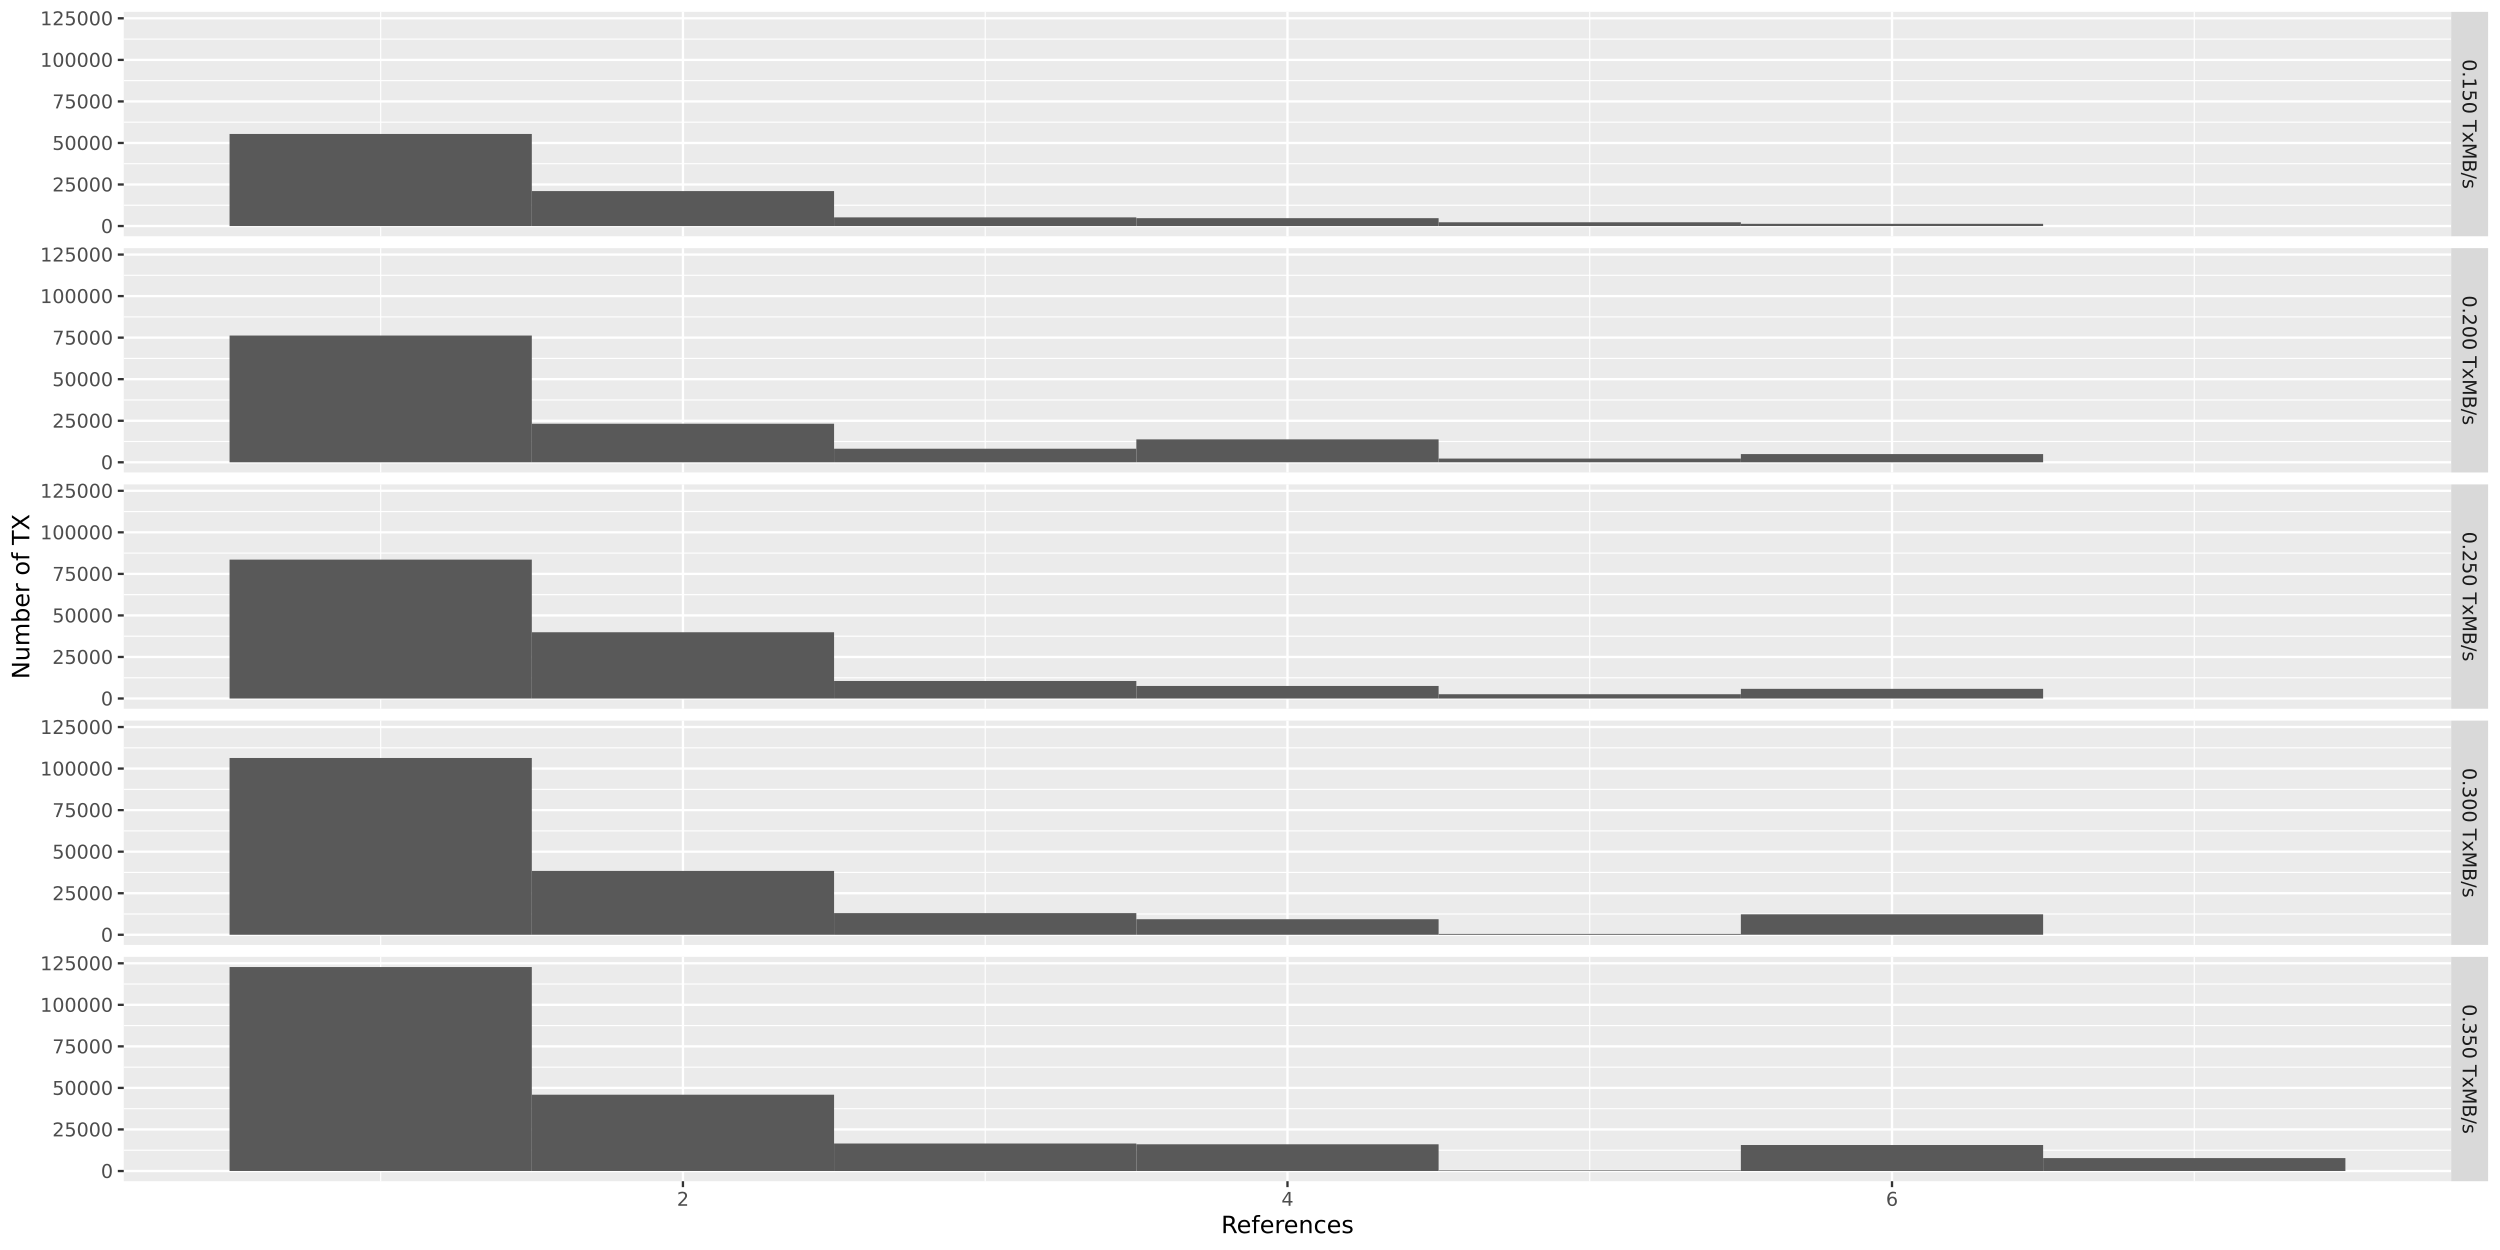
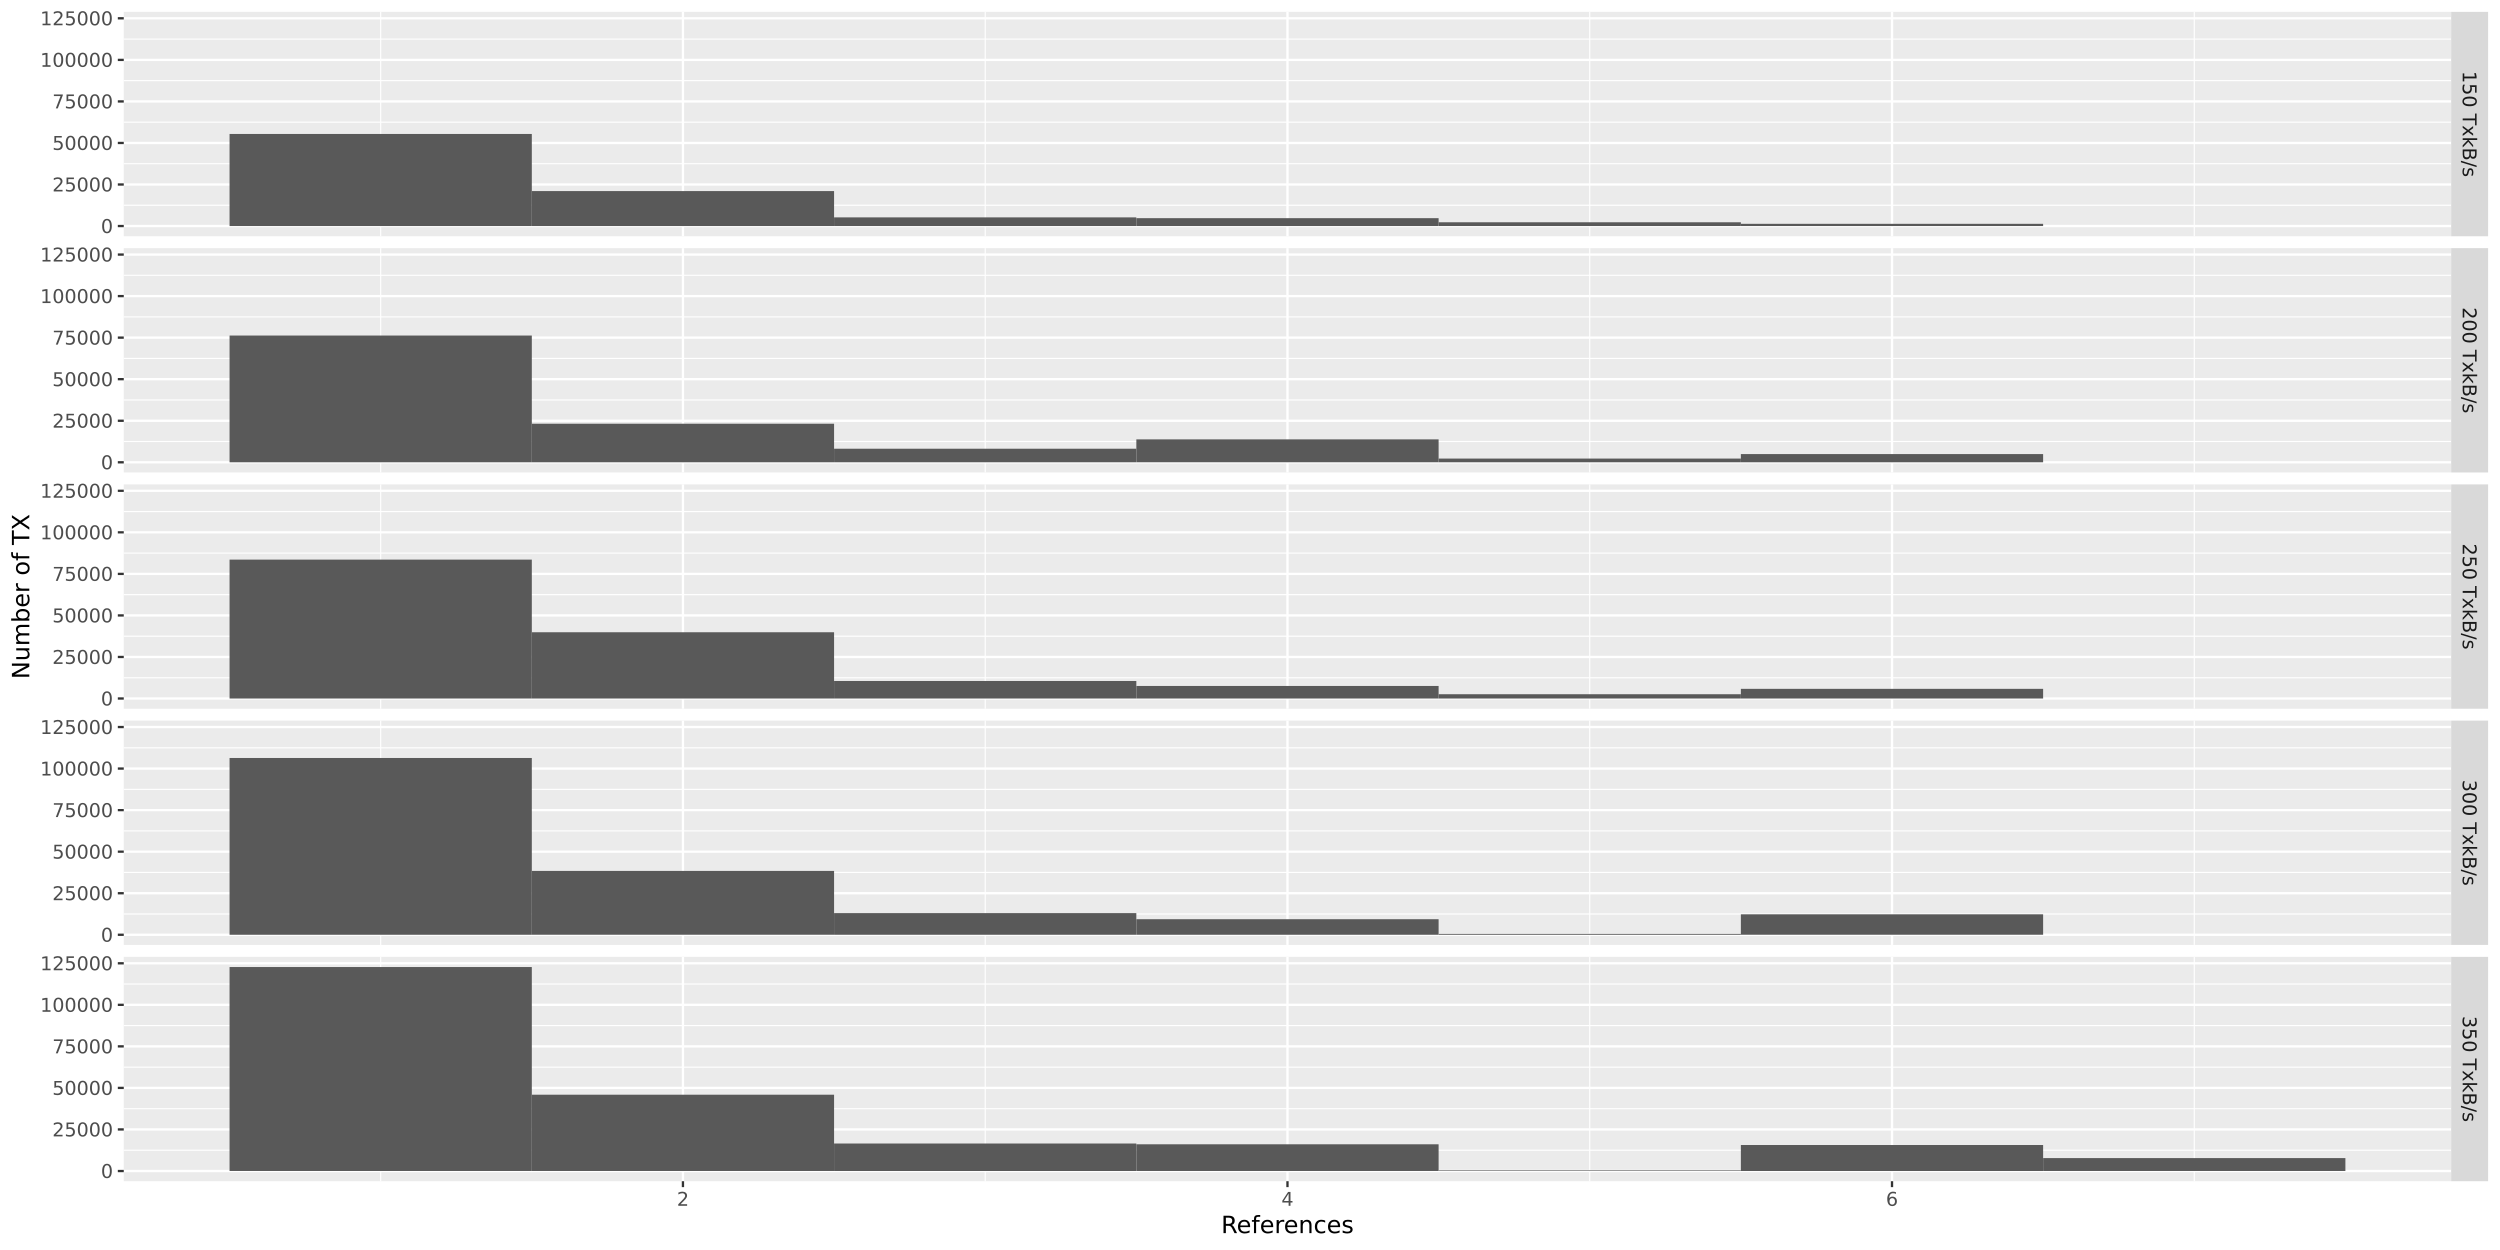
<svg xmlns="http://www.w3.org/2000/svg" class="svglite" width="1152.00pt" height="576.00pt" viewBox="0 0 1152.00 576.00">
  <defs>
    <style type="text/css">
    .svglite line, .svglite polyline, .svglite polygon, .svglite path, .svglite rect, .svglite circle {
      fill: none;
      stroke: #000000;
      stroke-linecap: round;
      stroke-linejoin: round;
      stroke-miterlimit: 10.00;
    }
    .svglite text {
      white-space: pre;
    }
  </style>
  </defs>
  <rect width="100%" height="100%" style="stroke: none; fill: #FFFFFF;" />
  <defs>
    <clipPath id="cpMC4wMHwxMTUyLjAwfDAuMDB8NTc2LjAw">
      <rect x="0.00" y="0.00" width="1152.00" height="576.00" />
    </clipPath>
  </defs>
  <g clip-path="url(#cpMC4wMHwxMTUyLjAwfDAuMDB8NTc2LjAw)">
    <rect x="0.00" y="0.00" width="1152.00" height="576.00" style="stroke-width: 1.07; stroke: #FFFFFF; fill: #FFFFFF;" />
  </g>
  <defs>
    <clipPath id="cpNTcuMDN8MTEyOS41MXw1LjQ4fDEwOC44Ng==">
      <rect x="57.03" y="5.48" width="1072.48" height="103.38" />
    </clipPath>
  </defs>
  <g clip-path="url(#cpNTcuMDN8MTEyOS41MXw1LjQ4fDEwOC44Ng==)">
    <rect x="57.03" y="5.48" width="1072.48" height="103.38" style="stroke-width: 1.07; stroke: none; fill: #EBEBEB;" />
    <polyline points="57.03,94.59 1129.51,94.59 " style="stroke-width: 0.53; stroke: #FFFFFF; stroke-linecap: butt;" />
    <polyline points="57.03,75.44 1129.51,75.44 " style="stroke-width: 0.53; stroke: #FFFFFF; stroke-linecap: butt;" />
    <polyline points="57.03,56.30 1129.51,56.30 " style="stroke-width: 0.53; stroke: #FFFFFF; stroke-linecap: butt;" />
    <polyline points="57.03,37.16 1129.51,37.16 " style="stroke-width: 0.53; stroke: #FFFFFF; stroke-linecap: butt;" />
    <polyline points="57.03,18.01 1129.51,18.01 " style="stroke-width: 0.53; stroke: #FFFFFF; stroke-linecap: butt;" />
    <polyline points="175.42,108.86 175.42,5.48 " style="stroke-width: 0.53; stroke: #FFFFFF; stroke-linecap: butt;" />
    <polyline points="453.99,108.86 453.99,5.48 " style="stroke-width: 0.53; stroke: #FFFFFF; stroke-linecap: butt;" />
    <polyline points="732.55,108.86 732.55,5.48 " style="stroke-width: 0.53; stroke: #FFFFFF; stroke-linecap: butt;" />
    <polyline points="1011.12,108.86 1011.12,5.48 " style="stroke-width: 0.53; stroke: #FFFFFF; stroke-linecap: butt;" />
    <polyline points="57.03,104.16 1129.51,104.16 " style="stroke-width: 1.07; stroke: #FFFFFF; stroke-linecap: butt;" />
    <polyline points="57.03,85.02 1129.51,85.02 " style="stroke-width: 1.07; stroke: #FFFFFF; stroke-linecap: butt;" />
    <polyline points="57.03,65.87 1129.51,65.87 " style="stroke-width: 1.07; stroke: #FFFFFF; stroke-linecap: butt;" />
    <polyline points="57.03,46.73 1129.51,46.73 " style="stroke-width: 1.07; stroke: #FFFFFF; stroke-linecap: butt;" />
    <polyline points="57.03,27.59 1129.51,27.59 " style="stroke-width: 1.07; stroke: #FFFFFF; stroke-linecap: butt;" />
    <polyline points="57.03,8.44 1129.51,8.44 " style="stroke-width: 1.07; stroke: #FFFFFF; stroke-linecap: butt;" />
    <polyline points="314.70,108.86 314.70,5.48 " style="stroke-width: 1.07; stroke: #FFFFFF; stroke-linecap: butt;" />
    <polyline points="593.27,108.86 593.27,5.48 " style="stroke-width: 1.07; stroke: #FFFFFF; stroke-linecap: butt;" />
    <polyline points="871.84,108.86 871.84,5.48 " style="stroke-width: 1.07; stroke: #FFFFFF; stroke-linecap: butt;" />
    <rect x="105.78" y="61.73" width="139.28" height="42.43" style="stroke-width: 1.07; stroke: none; stroke-linecap: butt; stroke-linejoin: miter; fill: #595959;" />
    <rect x="245.06" y="88.05" width="139.28" height="16.11" style="stroke-width: 1.07; stroke: none; stroke-linecap: butt; stroke-linejoin: miter; fill: #595959;" />
    <rect x="384.34" y="100.17" width="139.28" height="3.99" style="stroke-width: 1.07; stroke: none; stroke-linecap: butt; stroke-linejoin: miter; fill: #595959;" />
    <rect x="523.63" y="100.53" width="139.28" height="3.63" style="stroke-width: 1.07; stroke: none; stroke-linecap: butt; stroke-linejoin: miter; fill: #595959;" />
    <rect x="662.91" y="102.42" width="139.28" height="1.74" style="stroke-width: 1.07; stroke: none; stroke-linecap: butt; stroke-linejoin: miter; fill: #595959;" />
    <rect x="802.19" y="103.14" width="139.28" height="1.02" style="stroke-width: 1.07; stroke: none; stroke-linecap: butt; stroke-linejoin: miter; fill: #595959;" />
    <rect x="941.48" y="104.16" width="139.28" height="0.00" style="stroke-width: 1.07; stroke: none; stroke-linecap: butt; stroke-linejoin: miter; fill: #595959;" />
  </g>
  <g clip-path="url(#cpMC4wMHwxMTUyLjAwfDAuMDB8NTc2LjAw)">
</g>
  <defs>
    <clipPath id="cpNTcuMDN8MTEyOS41MXwxMTQuMzR8MjE3Ljcy">
      <rect x="57.03" y="114.34" width="1072.48" height="103.38" />
    </clipPath>
  </defs>
  <g clip-path="url(#cpNTcuMDN8MTEyOS41MXwxMTQuMzR8MjE3Ljcy)">
    <rect x="57.03" y="114.34" width="1072.48" height="103.38" style="stroke-width: 1.07; stroke: none; fill: #EBEBEB;" />
    <polyline points="57.03,203.45 1129.51,203.45 " style="stroke-width: 0.53; stroke: #FFFFFF; stroke-linecap: butt;" />
    <polyline points="57.03,184.30 1129.51,184.30 " style="stroke-width: 0.53; stroke: #FFFFFF; stroke-linecap: butt;" />
    <polyline points="57.03,165.16 1129.51,165.16 " style="stroke-width: 0.53; stroke: #FFFFFF; stroke-linecap: butt;" />
    <polyline points="57.03,146.02 1129.51,146.02 " style="stroke-width: 0.53; stroke: #FFFFFF; stroke-linecap: butt;" />
    <polyline points="57.03,126.87 1129.51,126.87 " style="stroke-width: 0.53; stroke: #FFFFFF; stroke-linecap: butt;" />
    <polyline points="175.42,217.72 175.42,114.34 " style="stroke-width: 0.53; stroke: #FFFFFF; stroke-linecap: butt;" />
    <polyline points="453.99,217.72 453.99,114.34 " style="stroke-width: 0.53; stroke: #FFFFFF; stroke-linecap: butt;" />
    <polyline points="732.55,217.72 732.55,114.34 " style="stroke-width: 0.53; stroke: #FFFFFF; stroke-linecap: butt;" />
    <polyline points="1011.12,217.72 1011.12,114.34 " style="stroke-width: 0.53; stroke: #FFFFFF; stroke-linecap: butt;" />
    <polyline points="57.03,213.02 1129.51,213.02 " style="stroke-width: 1.07; stroke: #FFFFFF; stroke-linecap: butt;" />
    <polyline points="57.03,193.88 1129.51,193.88 " style="stroke-width: 1.07; stroke: #FFFFFF; stroke-linecap: butt;" />
    <polyline points="57.03,174.73 1129.51,174.73 " style="stroke-width: 1.07; stroke: #FFFFFF; stroke-linecap: butt;" />
    <polyline points="57.03,155.59 1129.51,155.59 " style="stroke-width: 1.07; stroke: #FFFFFF; stroke-linecap: butt;" />
    <polyline points="57.03,136.44 1129.51,136.44 " style="stroke-width: 1.07; stroke: #FFFFFF; stroke-linecap: butt;" />
    <polyline points="57.03,117.30 1129.51,117.30 " style="stroke-width: 1.07; stroke: #FFFFFF; stroke-linecap: butt;" />
    <polyline points="314.70,217.72 314.70,114.34 " style="stroke-width: 1.07; stroke: #FFFFFF; stroke-linecap: butt;" />
    <polyline points="593.27,217.72 593.27,114.34 " style="stroke-width: 1.07; stroke: #FFFFFF; stroke-linecap: butt;" />
    <polyline points="871.84,217.72 871.84,114.34 " style="stroke-width: 1.07; stroke: #FFFFFF; stroke-linecap: butt;" />
    <rect x="105.78" y="154.62" width="139.28" height="58.40" style="stroke-width: 1.07; stroke: none; stroke-linecap: butt; stroke-linejoin: miter; fill: #595959;" />
    <rect x="245.06" y="195.25" width="139.28" height="17.77" style="stroke-width: 1.07; stroke: none; stroke-linecap: butt; stroke-linejoin: miter; fill: #595959;" />
    <rect x="384.34" y="206.77" width="139.28" height="6.25" style="stroke-width: 1.07; stroke: none; stroke-linecap: butt; stroke-linejoin: miter; fill: #595959;" />
    <rect x="523.63" y="202.46" width="139.28" height="10.55" style="stroke-width: 1.07; stroke: none; stroke-linecap: butt; stroke-linejoin: miter; fill: #595959;" />
    <rect x="662.91" y="211.31" width="139.28" height="1.71" style="stroke-width: 1.07; stroke: none; stroke-linecap: butt; stroke-linejoin: miter; fill: #595959;" />
    <rect x="802.19" y="209.24" width="139.28" height="3.78" style="stroke-width: 1.07; stroke: none; stroke-linecap: butt; stroke-linejoin: miter; fill: #595959;" />
    <rect x="941.48" y="213.02" width="139.28" height="0.00" style="stroke-width: 1.07; stroke: none; stroke-linecap: butt; stroke-linejoin: miter; fill: #595959;" />
  </g>
  <g clip-path="url(#cpMC4wMHwxMTUyLjAwfDAuMDB8NTc2LjAw)">
</g>
  <defs>
    <clipPath id="cpNTcuMDN8MTEyOS41MXwyMjMuMjB8MzI2LjU4">
      <rect x="57.03" y="223.20" width="1072.48" height="103.38" />
    </clipPath>
  </defs>
  <g clip-path="url(#cpNTcuMDN8MTEyOS41MXwyMjMuMjB8MzI2LjU4)">
    <rect x="57.03" y="223.20" width="1072.48" height="103.38" style="stroke-width: 1.07; stroke: none; fill: #EBEBEB;" />
    <polyline points="57.03,312.31 1129.51,312.31 " style="stroke-width: 0.53; stroke: #FFFFFF; stroke-linecap: butt;" />
    <polyline points="57.03,293.16 1129.51,293.16 " style="stroke-width: 0.53; stroke: #FFFFFF; stroke-linecap: butt;" />
    <polyline points="57.03,274.02 1129.51,274.02 " style="stroke-width: 0.53; stroke: #FFFFFF; stroke-linecap: butt;" />
    <polyline points="57.03,254.88 1129.51,254.88 " style="stroke-width: 0.53; stroke: #FFFFFF; stroke-linecap: butt;" />
    <polyline points="57.03,235.73 1129.51,235.73 " style="stroke-width: 0.53; stroke: #FFFFFF; stroke-linecap: butt;" />
    <polyline points="175.42,326.58 175.42,223.20 " style="stroke-width: 0.53; stroke: #FFFFFF; stroke-linecap: butt;" />
    <polyline points="453.99,326.58 453.99,223.20 " style="stroke-width: 0.53; stroke: #FFFFFF; stroke-linecap: butt;" />
    <polyline points="732.55,326.58 732.55,223.20 " style="stroke-width: 0.53; stroke: #FFFFFF; stroke-linecap: butt;" />
    <polyline points="1011.12,326.58 1011.12,223.20 " style="stroke-width: 0.53; stroke: #FFFFFF; stroke-linecap: butt;" />
    <polyline points="57.03,321.88 1129.51,321.88 " style="stroke-width: 1.07; stroke: #FFFFFF; stroke-linecap: butt;" />
    <polyline points="57.03,302.73 1129.51,302.73 " style="stroke-width: 1.07; stroke: #FFFFFF; stroke-linecap: butt;" />
    <polyline points="57.03,283.59 1129.51,283.59 " style="stroke-width: 1.07; stroke: #FFFFFF; stroke-linecap: butt;" />
    <polyline points="57.03,264.45 1129.51,264.45 " style="stroke-width: 1.07; stroke: #FFFFFF; stroke-linecap: butt;" />
    <polyline points="57.03,245.30 1129.51,245.30 " style="stroke-width: 1.07; stroke: #FFFFFF; stroke-linecap: butt;" />
    <polyline points="57.03,226.16 1129.51,226.16 " style="stroke-width: 1.07; stroke: #FFFFFF; stroke-linecap: butt;" />
    <polyline points="314.70,326.58 314.70,223.20 " style="stroke-width: 1.07; stroke: #FFFFFF; stroke-linecap: butt;" />
    <polyline points="593.27,326.58 593.27,223.20 " style="stroke-width: 1.07; stroke: #FFFFFF; stroke-linecap: butt;" />
    <polyline points="871.84,326.58 871.84,223.20 " style="stroke-width: 1.07; stroke: #FFFFFF; stroke-linecap: butt;" />
    <rect x="105.78" y="257.87" width="139.28" height="64.01" style="stroke-width: 1.07; stroke: none; stroke-linecap: butt; stroke-linejoin: miter; fill: #595959;" />
    <rect x="245.06" y="291.34" width="139.28" height="30.54" style="stroke-width: 1.07; stroke: none; stroke-linecap: butt; stroke-linejoin: miter; fill: #595959;" />
    <rect x="384.34" y="313.80" width="139.28" height="8.08" style="stroke-width: 1.07; stroke: none; stroke-linecap: butt; stroke-linejoin: miter; fill: #595959;" />
    <rect x="523.63" y="316.09" width="139.28" height="5.79" style="stroke-width: 1.07; stroke: none; stroke-linecap: butt; stroke-linejoin: miter; fill: #595959;" />
    <rect x="662.91" y="319.90" width="139.28" height="1.98" style="stroke-width: 1.07; stroke: none; stroke-linecap: butt; stroke-linejoin: miter; fill: #595959;" />
    <rect x="802.19" y="317.42" width="139.28" height="4.46" style="stroke-width: 1.07; stroke: none; stroke-linecap: butt; stroke-linejoin: miter; fill: #595959;" />
    <rect x="941.48" y="321.88" width="139.28" height="0.00" style="stroke-width: 1.07; stroke: none; stroke-linecap: butt; stroke-linejoin: miter; fill: #595959;" />
  </g>
  <g clip-path="url(#cpMC4wMHwxMTUyLjAwfDAuMDB8NTc2LjAw)">
</g>
  <defs>
    <clipPath id="cpNTcuMDN8MTEyOS41MXwzMzIuMDZ8NDM1LjQ0">
      <rect x="57.03" y="332.06" width="1072.48" height="103.38" />
    </clipPath>
  </defs>
  <g clip-path="url(#cpNTcuMDN8MTEyOS41MXwzMzIuMDZ8NDM1LjQ0)">
    <rect x="57.03" y="332.06" width="1072.48" height="103.38" style="stroke-width: 1.07; stroke: none; fill: #EBEBEB;" />
    <polyline points="57.03,421.17 1129.51,421.17 " style="stroke-width: 0.53; stroke: #FFFFFF; stroke-linecap: butt;" />
    <polyline points="57.03,402.02 1129.51,402.02 " style="stroke-width: 0.53; stroke: #FFFFFF; stroke-linecap: butt;" />
    <polyline points="57.03,382.88 1129.51,382.88 " style="stroke-width: 0.53; stroke: #FFFFFF; stroke-linecap: butt;" />
    <polyline points="57.03,363.73 1129.51,363.73 " style="stroke-width: 0.53; stroke: #FFFFFF; stroke-linecap: butt;" />
    <polyline points="57.03,344.59 1129.51,344.59 " style="stroke-width: 0.53; stroke: #FFFFFF; stroke-linecap: butt;" />
    <polyline points="175.42,435.44 175.42,332.06 " style="stroke-width: 0.53; stroke: #FFFFFF; stroke-linecap: butt;" />
    <polyline points="453.99,435.44 453.99,332.06 " style="stroke-width: 0.53; stroke: #FFFFFF; stroke-linecap: butt;" />
    <polyline points="732.55,435.44 732.55,332.06 " style="stroke-width: 0.53; stroke: #FFFFFF; stroke-linecap: butt;" />
    <polyline points="1011.12,435.44 1011.12,332.06 " style="stroke-width: 0.53; stroke: #FFFFFF; stroke-linecap: butt;" />
    <polyline points="57.03,430.74 1129.51,430.74 " style="stroke-width: 1.07; stroke: #FFFFFF; stroke-linecap: butt;" />
    <polyline points="57.03,411.59 1129.51,411.59 " style="stroke-width: 1.07; stroke: #FFFFFF; stroke-linecap: butt;" />
    <polyline points="57.03,392.45 1129.51,392.45 " style="stroke-width: 1.07; stroke: #FFFFFF; stroke-linecap: butt;" />
    <polyline points="57.03,373.31 1129.51,373.31 " style="stroke-width: 1.07; stroke: #FFFFFF; stroke-linecap: butt;" />
    <polyline points="57.03,354.16 1129.51,354.16 " style="stroke-width: 1.07; stroke: #FFFFFF; stroke-linecap: butt;" />
    <polyline points="57.03,335.02 1129.51,335.02 " style="stroke-width: 1.07; stroke: #FFFFFF; stroke-linecap: butt;" />
    <polyline points="314.70,435.44 314.70,332.06 " style="stroke-width: 1.07; stroke: #FFFFFF; stroke-linecap: butt;" />
    <polyline points="593.27,435.44 593.27,332.06 " style="stroke-width: 1.07; stroke: #FFFFFF; stroke-linecap: butt;" />
    <polyline points="871.84,435.44 871.84,332.06 " style="stroke-width: 1.07; stroke: #FFFFFF; stroke-linecap: butt;" />
    <rect x="105.78" y="349.28" width="139.28" height="81.46" style="stroke-width: 1.07; stroke: none; stroke-linecap: butt; stroke-linejoin: miter; fill: #595959;" />
    <rect x="245.06" y="401.32" width="139.28" height="29.41" style="stroke-width: 1.07; stroke: none; stroke-linecap: butt; stroke-linejoin: miter; fill: #595959;" />
    <rect x="384.34" y="420.76" width="139.28" height="9.98" style="stroke-width: 1.07; stroke: none; stroke-linecap: butt; stroke-linejoin: miter; fill: #595959;" />
    <rect x="523.63" y="423.57" width="139.28" height="7.17" style="stroke-width: 1.07; stroke: none; stroke-linecap: butt; stroke-linejoin: miter; fill: #595959;" />
    <rect x="662.91" y="430.33" width="139.28" height="0.41" style="stroke-width: 1.07; stroke: none; stroke-linecap: butt; stroke-linejoin: miter; fill: #595959;" />
    <rect x="802.19" y="421.32" width="139.28" height="9.41" style="stroke-width: 1.07; stroke: none; stroke-linecap: butt; stroke-linejoin: miter; fill: #595959;" />
    <rect x="941.48" y="430.74" width="139.28" height="0.00" style="stroke-width: 1.07; stroke: none; stroke-linecap: butt; stroke-linejoin: miter; fill: #595959;" />
  </g>
  <g clip-path="url(#cpMC4wMHwxMTUyLjAwfDAuMDB8NTc2LjAw)">
</g>
  <defs>
    <clipPath id="cpNTcuMDN8MTEyOS41MXw0NDAuOTJ8NTQ0LjI5">
      <rect x="57.03" y="440.92" width="1072.48" height="103.38" />
    </clipPath>
  </defs>
  <g clip-path="url(#cpNTcuMDN8MTEyOS41MXw0NDAuOTJ8NTQ0LjI5)">
    <rect x="57.03" y="440.92" width="1072.48" height="103.38" style="stroke-width: 1.07; stroke: none; fill: #EBEBEB;" />
    <polyline points="57.03,530.02 1129.51,530.02 " style="stroke-width: 0.53; stroke: #FFFFFF; stroke-linecap: butt;" />
    <polyline points="57.03,510.88 1129.51,510.88 " style="stroke-width: 0.53; stroke: #FFFFFF; stroke-linecap: butt;" />
    <polyline points="57.03,491.74 1129.51,491.74 " style="stroke-width: 0.53; stroke: #FFFFFF; stroke-linecap: butt;" />
    <polyline points="57.03,472.59 1129.51,472.59 " style="stroke-width: 0.53; stroke: #FFFFFF; stroke-linecap: butt;" />
    <polyline points="57.03,453.45 1129.51,453.45 " style="stroke-width: 0.53; stroke: #FFFFFF; stroke-linecap: butt;" />
    <polyline points="175.42,544.29 175.42,440.92 " style="stroke-width: 0.53; stroke: #FFFFFF; stroke-linecap: butt;" />
    <polyline points="453.99,544.29 453.99,440.92 " style="stroke-width: 0.53; stroke: #FFFFFF; stroke-linecap: butt;" />
    <polyline points="732.55,544.29 732.55,440.92 " style="stroke-width: 0.53; stroke: #FFFFFF; stroke-linecap: butt;" />
    <polyline points="1011.12,544.29 1011.12,440.92 " style="stroke-width: 0.53; stroke: #FFFFFF; stroke-linecap: butt;" />
    <polyline points="57.03,539.60 1129.51,539.60 " style="stroke-width: 1.07; stroke: #FFFFFF; stroke-linecap: butt;" />
    <polyline points="57.03,520.45 1129.51,520.45 " style="stroke-width: 1.07; stroke: #FFFFFF; stroke-linecap: butt;" />
    <polyline points="57.03,501.31 1129.51,501.31 " style="stroke-width: 1.07; stroke: #FFFFFF; stroke-linecap: butt;" />
    <polyline points="57.03,482.16 1129.51,482.16 " style="stroke-width: 1.07; stroke: #FFFFFF; stroke-linecap: butt;" />
    <polyline points="57.03,463.02 1129.51,463.02 " style="stroke-width: 1.07; stroke: #FFFFFF; stroke-linecap: butt;" />
    <polyline points="57.03,443.88 1129.51,443.88 " style="stroke-width: 1.07; stroke: #FFFFFF; stroke-linecap: butt;" />
    <polyline points="314.70,544.29 314.70,440.92 " style="stroke-width: 1.07; stroke: #FFFFFF; stroke-linecap: butt;" />
    <polyline points="593.27,544.29 593.27,440.92 " style="stroke-width: 1.07; stroke: #FFFFFF; stroke-linecap: butt;" />
    <polyline points="871.84,544.29 871.84,440.92 " style="stroke-width: 1.07; stroke: #FFFFFF; stroke-linecap: butt;" />
    <rect x="105.78" y="445.61" width="139.28" height="93.98" style="stroke-width: 1.07; stroke: none; stroke-linecap: butt; stroke-linejoin: miter; fill: #595959;" />
    <rect x="245.06" y="504.44" width="139.28" height="35.15" style="stroke-width: 1.07; stroke: none; stroke-linecap: butt; stroke-linejoin: miter; fill: #595959;" />
    <rect x="384.34" y="526.93" width="139.28" height="12.67" style="stroke-width: 1.07; stroke: none; stroke-linecap: butt; stroke-linejoin: miter; fill: #595959;" />
    <rect x="523.63" y="527.29" width="139.28" height="12.30" style="stroke-width: 1.07; stroke: none; stroke-linecap: butt; stroke-linejoin: miter; fill: #595959;" />
    <rect x="662.91" y="539.32" width="139.28" height="0.28" style="stroke-width: 1.07; stroke: none; stroke-linecap: butt; stroke-linejoin: miter; fill: #595959;" />
    <rect x="802.19" y="527.62" width="139.28" height="11.98" style="stroke-width: 1.07; stroke: none; stroke-linecap: butt; stroke-linejoin: miter; fill: #595959;" />
    <rect x="941.48" y="533.65" width="139.28" height="5.94" style="stroke-width: 1.07; stroke: none; stroke-linecap: butt; stroke-linejoin: miter; fill: #595959;" />
  </g>
  <g clip-path="url(#cpMC4wMHwxMTUyLjAwfDAuMDB8NTc2LjAw)">
</g>
  <defs>
    <clipPath id="cpMTEyOS41MXwxMTQ2LjUyfDUuNDh8MTA4Ljg2">
      <rect x="1129.51" y="5.48" width="17.01" height="103.38" />
    </clipPath>
  </defs>
  <g clip-path="url(#cpMTEyOS41MXwxMTQ2LjUyfDUuNDh8MTA4Ljg2)">
    <rect x="1129.51" y="5.48" width="17.01" height="103.38" style="stroke-width: 1.07; stroke: none; fill: #D9D9D9;" />
-     <text transform="translate(1134.81,57.17) rotate(90)" text-anchor="middle" style="font-size: 8.80px;fill: #1A1A1A; font-family: &quot;DejaVu Sans&quot;;" textLength="59.72px" lengthAdjust="spacingAndGlyphs">0.150 TxMB/s</text>
+     <text transform="translate(1134.81,57.17) rotate(90)" text-anchor="middle" style="font-size: 8.80px;fill: #1A1A1A; font-family: &quot;DejaVu Sans&quot;;" textLength="48.84px" lengthAdjust="spacingAndGlyphs">150 TxkB/s</text>
  </g>
  <g clip-path="url(#cpMC4wMHwxMTUyLjAwfDAuMDB8NTc2LjAw)">
</g>
  <defs>
    <clipPath id="cpMTEyOS41MXwxMTQ2LjUyfDExNC4zNHwyMTcuNzI=">
      <rect x="1129.51" y="114.34" width="17.01" height="103.38" />
    </clipPath>
  </defs>
  <g clip-path="url(#cpMTEyOS41MXwxMTQ2LjUyfDExNC4zNHwyMTcuNzI=)">
    <rect x="1129.51" y="114.34" width="17.01" height="103.38" style="stroke-width: 1.07; stroke: none; fill: #D9D9D9;" />
-     <text transform="translate(1134.81,166.03) rotate(90)" text-anchor="middle" style="font-size: 8.80px;fill: #1A1A1A; font-family: &quot;DejaVu Sans&quot;;" textLength="59.72px" lengthAdjust="spacingAndGlyphs">0.200 TxMB/s</text>
+     <text transform="translate(1134.81,166.03) rotate(90)" text-anchor="middle" style="font-size: 8.80px;fill: #1A1A1A; font-family: &quot;DejaVu Sans&quot;;" textLength="48.84px" lengthAdjust="spacingAndGlyphs">200 TxkB/s</text>
  </g>
  <g clip-path="url(#cpMC4wMHwxMTUyLjAwfDAuMDB8NTc2LjAw)">
</g>
  <defs>
    <clipPath id="cpMTEyOS41MXwxMTQ2LjUyfDIyMy4yMHwzMjYuNTg=">
      <rect x="1129.51" y="223.20" width="17.01" height="103.38" />
    </clipPath>
  </defs>
  <g clip-path="url(#cpMTEyOS41MXwxMTQ2LjUyfDIyMy4yMHwzMjYuNTg=)">
    <rect x="1129.51" y="223.20" width="17.01" height="103.38" style="stroke-width: 1.07; stroke: none; fill: #D9D9D9;" />
-     <text transform="translate(1134.81,274.89) rotate(90)" text-anchor="middle" style="font-size: 8.80px;fill: #1A1A1A; font-family: &quot;DejaVu Sans&quot;;" textLength="59.72px" lengthAdjust="spacingAndGlyphs">0.250 TxMB/s</text>
+     <text transform="translate(1134.81,274.89) rotate(90)" text-anchor="middle" style="font-size: 8.80px;fill: #1A1A1A; font-family: &quot;DejaVu Sans&quot;;" textLength="48.84px" lengthAdjust="spacingAndGlyphs">250 TxkB/s</text>
  </g>
  <g clip-path="url(#cpMC4wMHwxMTUyLjAwfDAuMDB8NTc2LjAw)">
</g>
  <defs>
    <clipPath id="cpMTEyOS41MXwxMTQ2LjUyfDMzMi4wNnw0MzUuNDQ=">
      <rect x="1129.51" y="332.06" width="17.01" height="103.38" />
    </clipPath>
  </defs>
  <g clip-path="url(#cpMTEyOS41MXwxMTQ2LjUyfDMzMi4wNnw0MzUuNDQ=)">
    <rect x="1129.51" y="332.06" width="17.01" height="103.38" style="stroke-width: 1.07; stroke: none; fill: #D9D9D9;" />
-     <text transform="translate(1134.81,383.75) rotate(90)" text-anchor="middle" style="font-size: 8.80px;fill: #1A1A1A; font-family: &quot;DejaVu Sans&quot;;" textLength="59.72px" lengthAdjust="spacingAndGlyphs">0.300 TxMB/s</text>
+     <text transform="translate(1134.81,383.75) rotate(90)" text-anchor="middle" style="font-size: 8.80px;fill: #1A1A1A; font-family: &quot;DejaVu Sans&quot;;" textLength="48.84px" lengthAdjust="spacingAndGlyphs">300 TxkB/s</text>
  </g>
  <g clip-path="url(#cpMC4wMHwxMTUyLjAwfDAuMDB8NTc2LjAw)">
</g>
  <defs>
    <clipPath id="cpMTEyOS41MXwxMTQ2LjUyfDQ0MC45Mnw1NDQuMjk=">
      <rect x="1129.51" y="440.92" width="17.01" height="103.38" />
    </clipPath>
  </defs>
  <g clip-path="url(#cpMTEyOS41MXwxMTQ2LjUyfDQ0MC45Mnw1NDQuMjk=)">
    <rect x="1129.51" y="440.92" width="17.01" height="103.38" style="stroke-width: 1.07; stroke: none; fill: #D9D9D9;" />
-     <text transform="translate(1134.81,492.61) rotate(90)" text-anchor="middle" style="font-size: 8.80px;fill: #1A1A1A; font-family: &quot;DejaVu Sans&quot;;" textLength="59.72px" lengthAdjust="spacingAndGlyphs">0.350 TxMB/s</text>
+     <text transform="translate(1134.81,492.61) rotate(90)" text-anchor="middle" style="font-size: 8.80px;fill: #1A1A1A; font-family: &quot;DejaVu Sans&quot;;" textLength="48.84px" lengthAdjust="spacingAndGlyphs">350 TxkB/s</text>
  </g>
  <g clip-path="url(#cpMC4wMHwxMTUyLjAwfDAuMDB8NTc2LjAw)">
    <polyline points="314.70,547.03 314.70,544.29 " style="stroke-width: 1.07; stroke: #333333; stroke-linecap: butt;" />
    <polyline points="593.27,547.03 593.27,544.29 " style="stroke-width: 1.07; stroke: #333333; stroke-linecap: butt;" />
    <polyline points="871.84,547.03 871.84,544.29 " style="stroke-width: 1.07; stroke: #333333; stroke-linecap: butt;" />
    <text x="314.70" y="555.64" text-anchor="middle" style="font-size: 8.80px;fill: #4D4D4D; font-family: &quot;DejaVu Sans&quot;;" textLength="5.59px" lengthAdjust="spacingAndGlyphs">2</text>
    <text x="593.27" y="555.64" text-anchor="middle" style="font-size: 8.80px;fill: #4D4D4D; font-family: &quot;DejaVu Sans&quot;;" textLength="5.59px" lengthAdjust="spacingAndGlyphs">4</text>
    <text x="871.84" y="555.64" text-anchor="middle" style="font-size: 8.80px;fill: #4D4D4D; font-family: &quot;DejaVu Sans&quot;;" textLength="5.59px" lengthAdjust="spacingAndGlyphs">6</text>
    <text x="52.10" y="107.37" text-anchor="end" style="font-size: 8.80px;fill: #4D4D4D; font-family: &quot;DejaVu Sans&quot;;" textLength="5.59px" lengthAdjust="spacingAndGlyphs">0</text>
    <text x="52.10" y="88.22" text-anchor="end" style="font-size: 8.80px;fill: #4D4D4D; font-family: &quot;DejaVu Sans&quot;;" textLength="27.97px" lengthAdjust="spacingAndGlyphs">25000</text>
    <text x="52.10" y="69.08" text-anchor="end" style="font-size: 8.80px;fill: #4D4D4D; font-family: &quot;DejaVu Sans&quot;;" textLength="27.97px" lengthAdjust="spacingAndGlyphs">50000</text>
    <text x="52.10" y="49.94" text-anchor="end" style="font-size: 8.80px;fill: #4D4D4D; font-family: &quot;DejaVu Sans&quot;;" textLength="27.97px" lengthAdjust="spacingAndGlyphs">75000</text>
    <text x="52.10" y="30.79" text-anchor="end" style="font-size: 8.80px;fill: #4D4D4D; font-family: &quot;DejaVu Sans&quot;;" textLength="33.57px" lengthAdjust="spacingAndGlyphs">100000</text>
    <text x="52.10" y="11.65" text-anchor="end" style="font-size: 8.80px;fill: #4D4D4D; font-family: &quot;DejaVu Sans&quot;;" textLength="33.57px" lengthAdjust="spacingAndGlyphs">125000</text>
    <polyline points="54.29,104.16 57.03,104.16 " style="stroke-width: 1.07; stroke: #333333; stroke-linecap: butt;" />
    <polyline points="54.29,85.02 57.03,85.02 " style="stroke-width: 1.07; stroke: #333333; stroke-linecap: butt;" />
    <polyline points="54.29,65.87 57.03,65.87 " style="stroke-width: 1.07; stroke: #333333; stroke-linecap: butt;" />
    <polyline points="54.29,46.73 57.03,46.73 " style="stroke-width: 1.07; stroke: #333333; stroke-linecap: butt;" />
    <polyline points="54.29,27.59 57.03,27.59 " style="stroke-width: 1.07; stroke: #333333; stroke-linecap: butt;" />
    <polyline points="54.29,8.44 57.03,8.44 " style="stroke-width: 1.07; stroke: #333333; stroke-linecap: butt;" />
    <text x="52.10" y="216.23" text-anchor="end" style="font-size: 8.80px;fill: #4D4D4D; font-family: &quot;DejaVu Sans&quot;;" textLength="5.59px" lengthAdjust="spacingAndGlyphs">0</text>
    <text x="52.10" y="197.08" text-anchor="end" style="font-size: 8.80px;fill: #4D4D4D; font-family: &quot;DejaVu Sans&quot;;" textLength="27.97px" lengthAdjust="spacingAndGlyphs">25000</text>
    <text x="52.10" y="177.94" text-anchor="end" style="font-size: 8.80px;fill: #4D4D4D; font-family: &quot;DejaVu Sans&quot;;" textLength="27.97px" lengthAdjust="spacingAndGlyphs">50000</text>
    <text x="52.10" y="158.80" text-anchor="end" style="font-size: 8.80px;fill: #4D4D4D; font-family: &quot;DejaVu Sans&quot;;" textLength="27.97px" lengthAdjust="spacingAndGlyphs">75000</text>
    <text x="52.10" y="139.65" text-anchor="end" style="font-size: 8.80px;fill: #4D4D4D; font-family: &quot;DejaVu Sans&quot;;" textLength="33.57px" lengthAdjust="spacingAndGlyphs">100000</text>
    <text x="52.10" y="120.51" text-anchor="end" style="font-size: 8.80px;fill: #4D4D4D; font-family: &quot;DejaVu Sans&quot;;" textLength="33.57px" lengthAdjust="spacingAndGlyphs">125000</text>
    <polyline points="54.29,213.02 57.03,213.02 " style="stroke-width: 1.07; stroke: #333333; stroke-linecap: butt;" />
    <polyline points="54.29,193.88 57.03,193.88 " style="stroke-width: 1.07; stroke: #333333; stroke-linecap: butt;" />
    <polyline points="54.29,174.73 57.03,174.73 " style="stroke-width: 1.07; stroke: #333333; stroke-linecap: butt;" />
    <polyline points="54.29,155.59 57.03,155.59 " style="stroke-width: 1.07; stroke: #333333; stroke-linecap: butt;" />
    <polyline points="54.29,136.44 57.03,136.44 " style="stroke-width: 1.07; stroke: #333333; stroke-linecap: butt;" />
    <polyline points="54.29,117.30 57.03,117.30 " style="stroke-width: 1.07; stroke: #333333; stroke-linecap: butt;" />
    <text x="52.10" y="325.09" text-anchor="end" style="font-size: 8.80px;fill: #4D4D4D; font-family: &quot;DejaVu Sans&quot;;" textLength="5.59px" lengthAdjust="spacingAndGlyphs">0</text>
    <text x="52.10" y="305.94" text-anchor="end" style="font-size: 8.80px;fill: #4D4D4D; font-family: &quot;DejaVu Sans&quot;;" textLength="27.97px" lengthAdjust="spacingAndGlyphs">25000</text>
    <text x="52.10" y="286.80" text-anchor="end" style="font-size: 8.80px;fill: #4D4D4D; font-family: &quot;DejaVu Sans&quot;;" textLength="27.97px" lengthAdjust="spacingAndGlyphs">50000</text>
    <text x="52.10" y="267.65" text-anchor="end" style="font-size: 8.80px;fill: #4D4D4D; font-family: &quot;DejaVu Sans&quot;;" textLength="27.97px" lengthAdjust="spacingAndGlyphs">75000</text>
    <text x="52.10" y="248.51" text-anchor="end" style="font-size: 8.80px;fill: #4D4D4D; font-family: &quot;DejaVu Sans&quot;;" textLength="33.57px" lengthAdjust="spacingAndGlyphs">100000</text>
    <text x="52.10" y="229.37" text-anchor="end" style="font-size: 8.80px;fill: #4D4D4D; font-family: &quot;DejaVu Sans&quot;;" textLength="33.57px" lengthAdjust="spacingAndGlyphs">125000</text>
    <polyline points="54.29,321.88 57.03,321.88 " style="stroke-width: 1.07; stroke: #333333; stroke-linecap: butt;" />
    <polyline points="54.29,302.73 57.03,302.73 " style="stroke-width: 1.07; stroke: #333333; stroke-linecap: butt;" />
    <polyline points="54.29,283.59 57.03,283.59 " style="stroke-width: 1.07; stroke: #333333; stroke-linecap: butt;" />
    <polyline points="54.29,264.45 57.03,264.45 " style="stroke-width: 1.07; stroke: #333333; stroke-linecap: butt;" />
    <polyline points="54.29,245.30 57.03,245.30 " style="stroke-width: 1.07; stroke: #333333; stroke-linecap: butt;" />
    <polyline points="54.29,226.16 57.03,226.16 " style="stroke-width: 1.07; stroke: #333333; stroke-linecap: butt;" />
    <text x="52.10" y="433.94" text-anchor="end" style="font-size: 8.80px;fill: #4D4D4D; font-family: &quot;DejaVu Sans&quot;;" textLength="5.59px" lengthAdjust="spacingAndGlyphs">0</text>
    <text x="52.10" y="414.80" text-anchor="end" style="font-size: 8.80px;fill: #4D4D4D; font-family: &quot;DejaVu Sans&quot;;" textLength="27.97px" lengthAdjust="spacingAndGlyphs">25000</text>
    <text x="52.10" y="395.66" text-anchor="end" style="font-size: 8.80px;fill: #4D4D4D; font-family: &quot;DejaVu Sans&quot;;" textLength="27.97px" lengthAdjust="spacingAndGlyphs">50000</text>
    <text x="52.10" y="376.51" text-anchor="end" style="font-size: 8.80px;fill: #4D4D4D; font-family: &quot;DejaVu Sans&quot;;" textLength="27.97px" lengthAdjust="spacingAndGlyphs">75000</text>
    <text x="52.10" y="357.37" text-anchor="end" style="font-size: 8.80px;fill: #4D4D4D; font-family: &quot;DejaVu Sans&quot;;" textLength="33.57px" lengthAdjust="spacingAndGlyphs">100000</text>
    <text x="52.10" y="338.23" text-anchor="end" style="font-size: 8.80px;fill: #4D4D4D; font-family: &quot;DejaVu Sans&quot;;" textLength="33.57px" lengthAdjust="spacingAndGlyphs">125000</text>
    <polyline points="54.29,430.74 57.03,430.74 " style="stroke-width: 1.07; stroke: #333333; stroke-linecap: butt;" />
    <polyline points="54.29,411.59 57.03,411.59 " style="stroke-width: 1.07; stroke: #333333; stroke-linecap: butt;" />
    <polyline points="54.29,392.45 57.03,392.45 " style="stroke-width: 1.07; stroke: #333333; stroke-linecap: butt;" />
    <polyline points="54.29,373.31 57.03,373.31 " style="stroke-width: 1.07; stroke: #333333; stroke-linecap: butt;" />
    <polyline points="54.29,354.16 57.03,354.16 " style="stroke-width: 1.07; stroke: #333333; stroke-linecap: butt;" />
    <polyline points="54.29,335.02 57.03,335.02 " style="stroke-width: 1.07; stroke: #333333; stroke-linecap: butt;" />
    <text x="52.10" y="542.80" text-anchor="end" style="font-size: 8.80px;fill: #4D4D4D; font-family: &quot;DejaVu Sans&quot;;" textLength="5.59px" lengthAdjust="spacingAndGlyphs">0</text>
    <text x="52.10" y="523.66" text-anchor="end" style="font-size: 8.80px;fill: #4D4D4D; font-family: &quot;DejaVu Sans&quot;;" textLength="27.97px" lengthAdjust="spacingAndGlyphs">25000</text>
    <text x="52.10" y="504.52" text-anchor="end" style="font-size: 8.80px;fill: #4D4D4D; font-family: &quot;DejaVu Sans&quot;;" textLength="27.97px" lengthAdjust="spacingAndGlyphs">50000</text>
    <text x="52.10" y="485.37" text-anchor="end" style="font-size: 8.80px;fill: #4D4D4D; font-family: &quot;DejaVu Sans&quot;;" textLength="27.97px" lengthAdjust="spacingAndGlyphs">75000</text>
    <text x="52.10" y="466.23" text-anchor="end" style="font-size: 8.80px;fill: #4D4D4D; font-family: &quot;DejaVu Sans&quot;;" textLength="33.57px" lengthAdjust="spacingAndGlyphs">100000</text>
    <text x="52.10" y="447.09" text-anchor="end" style="font-size: 8.80px;fill: #4D4D4D; font-family: &quot;DejaVu Sans&quot;;" textLength="33.57px" lengthAdjust="spacingAndGlyphs">125000</text>
    <polyline points="54.29,539.60 57.03,539.60 " style="stroke-width: 1.07; stroke: #333333; stroke-linecap: butt;" />
    <polyline points="54.29,520.45 57.03,520.45 " style="stroke-width: 1.07; stroke: #333333; stroke-linecap: butt;" />
    <polyline points="54.29,501.31 57.03,501.31 " style="stroke-width: 1.07; stroke: #333333; stroke-linecap: butt;" />
    <polyline points="54.29,482.16 57.03,482.16 " style="stroke-width: 1.07; stroke: #333333; stroke-linecap: butt;" />
    <polyline points="54.29,463.02 57.03,463.02 " style="stroke-width: 1.07; stroke: #333333; stroke-linecap: butt;" />
    <polyline points="54.29,443.88 57.03,443.88 " style="stroke-width: 1.07; stroke: #333333; stroke-linecap: butt;" />
    <text x="593.27" y="568.23" text-anchor="middle" style="font-size: 11.00px; font-family: &quot;DejaVu Sans&quot;;" textLength="61.12px" lengthAdjust="spacingAndGlyphs">References</text>
    <text transform="translate(13.50,274.89) rotate(-90)" text-anchor="middle" style="font-size: 11.00px; font-family: &quot;DejaVu Sans&quot;;" textLength="76.05px" lengthAdjust="spacingAndGlyphs">Number of TX</text>
  </g>
</svg>
